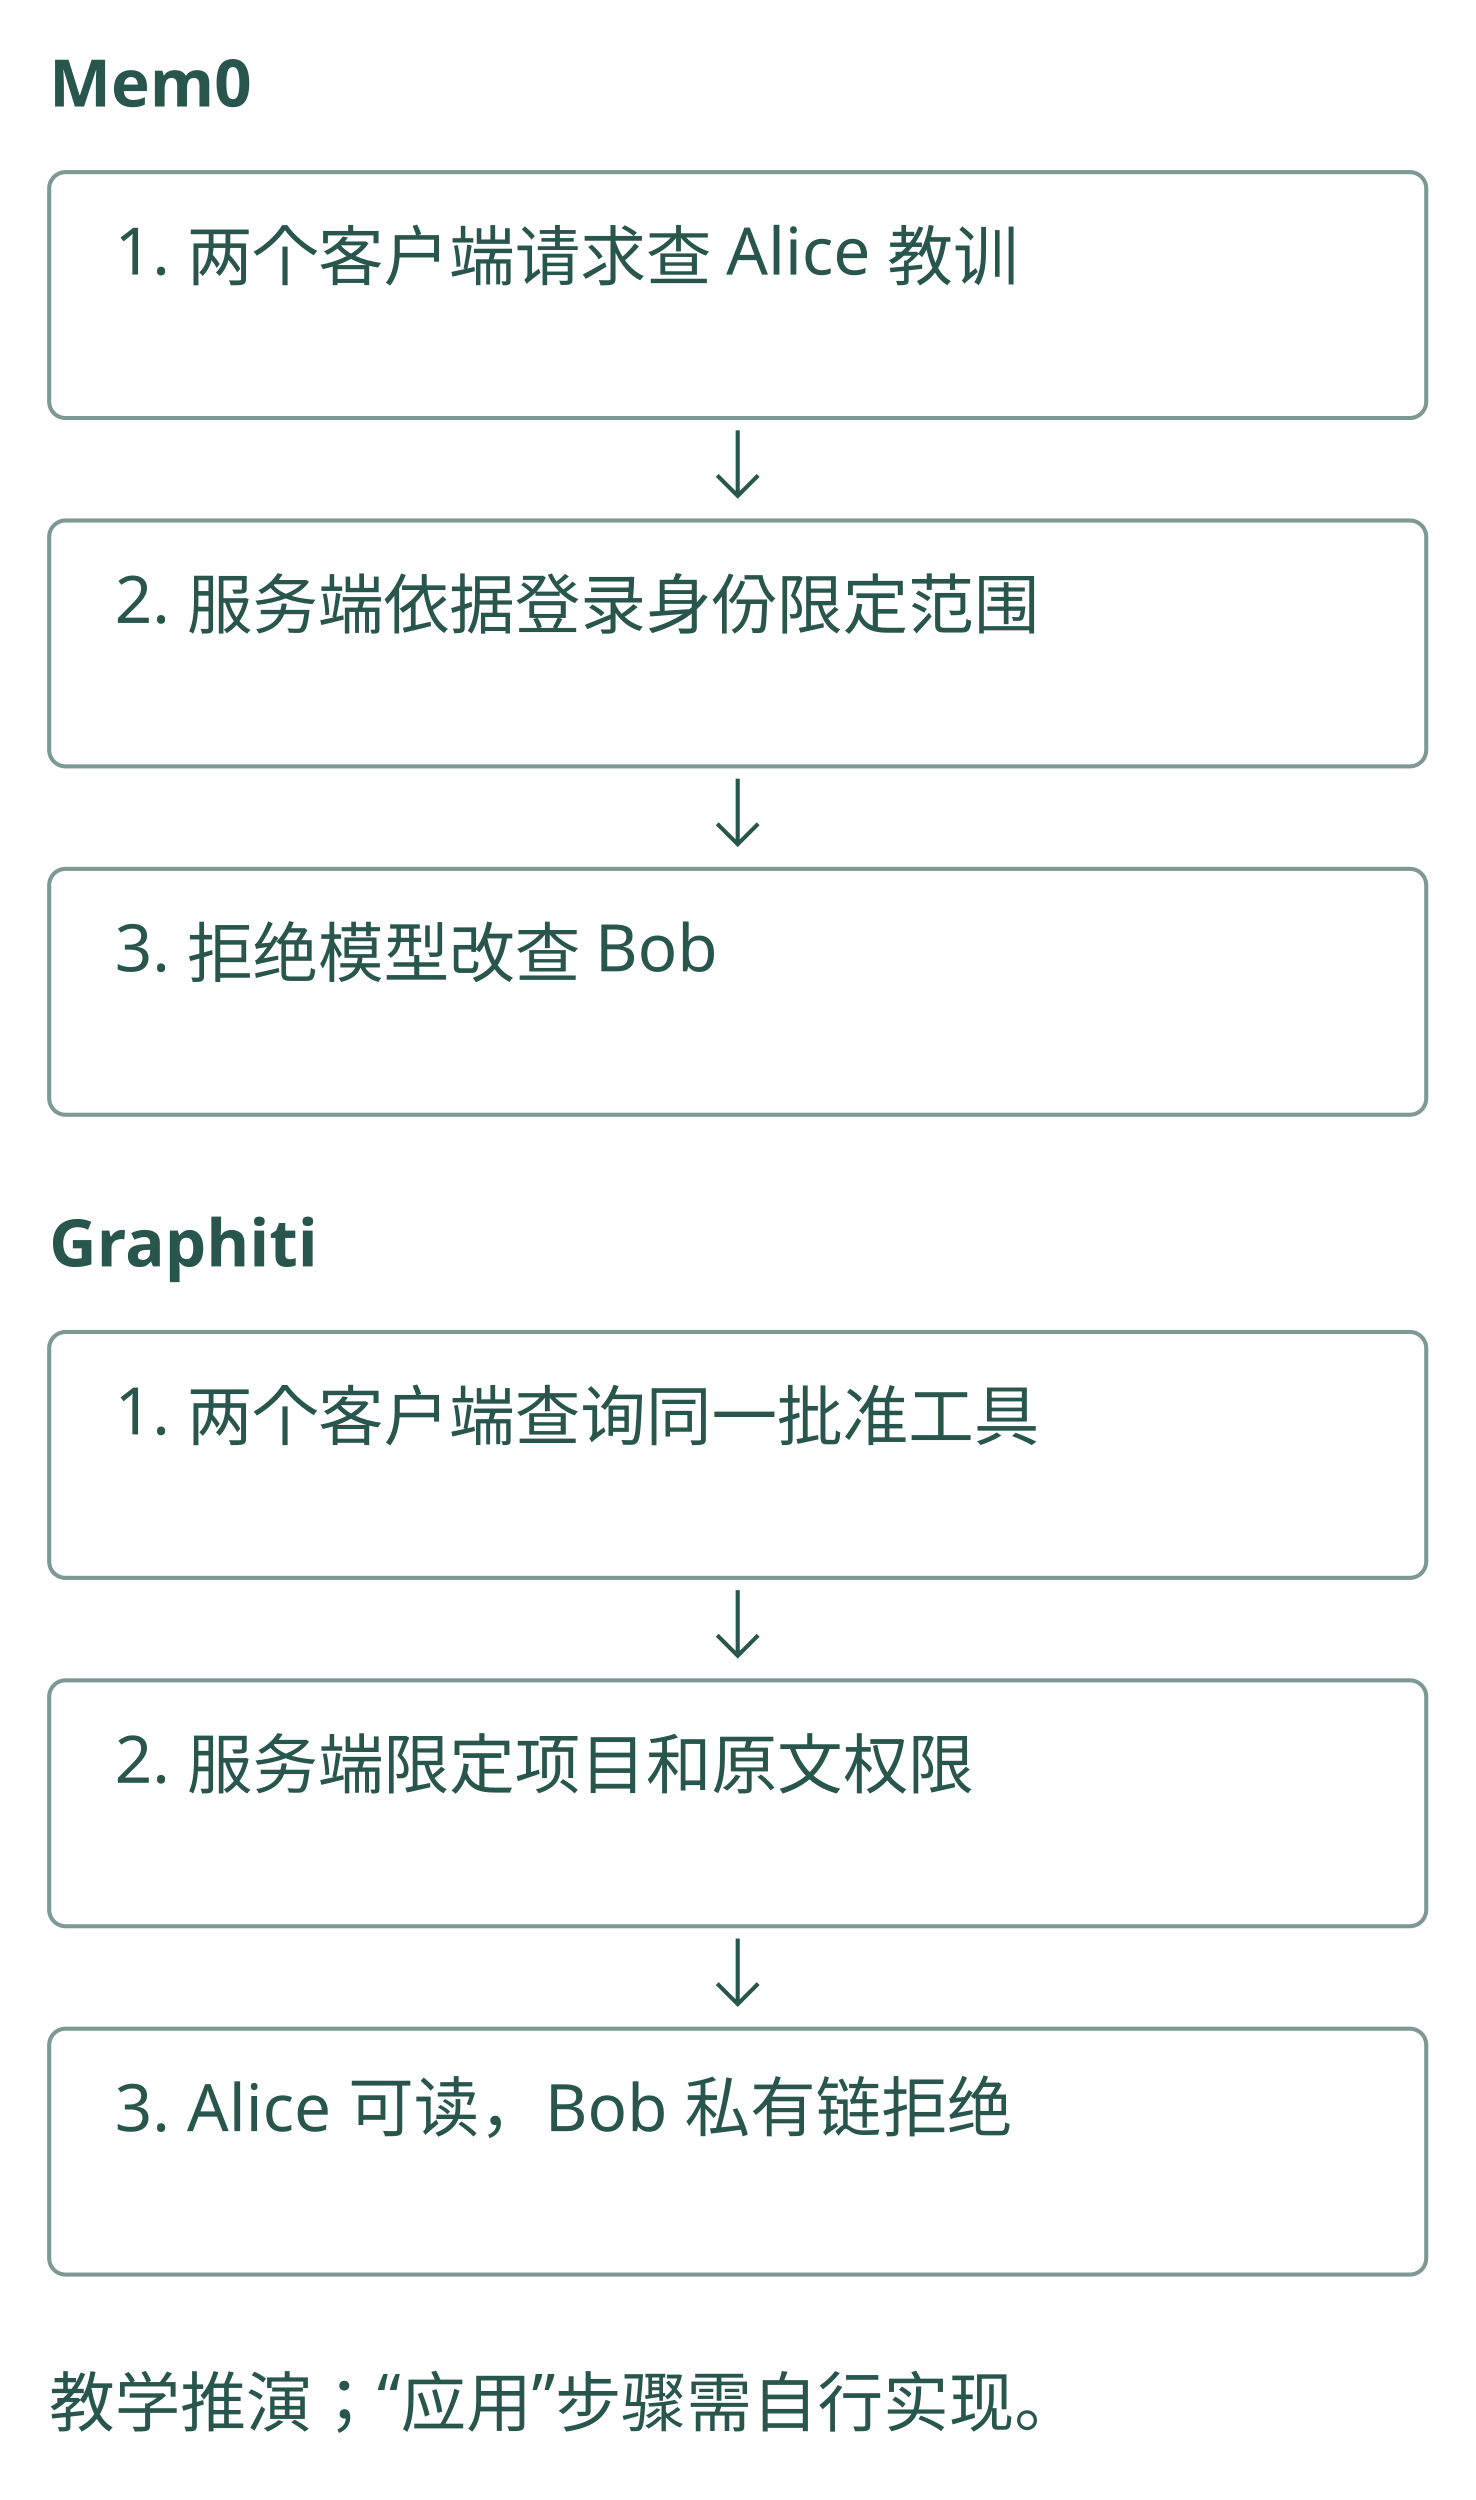
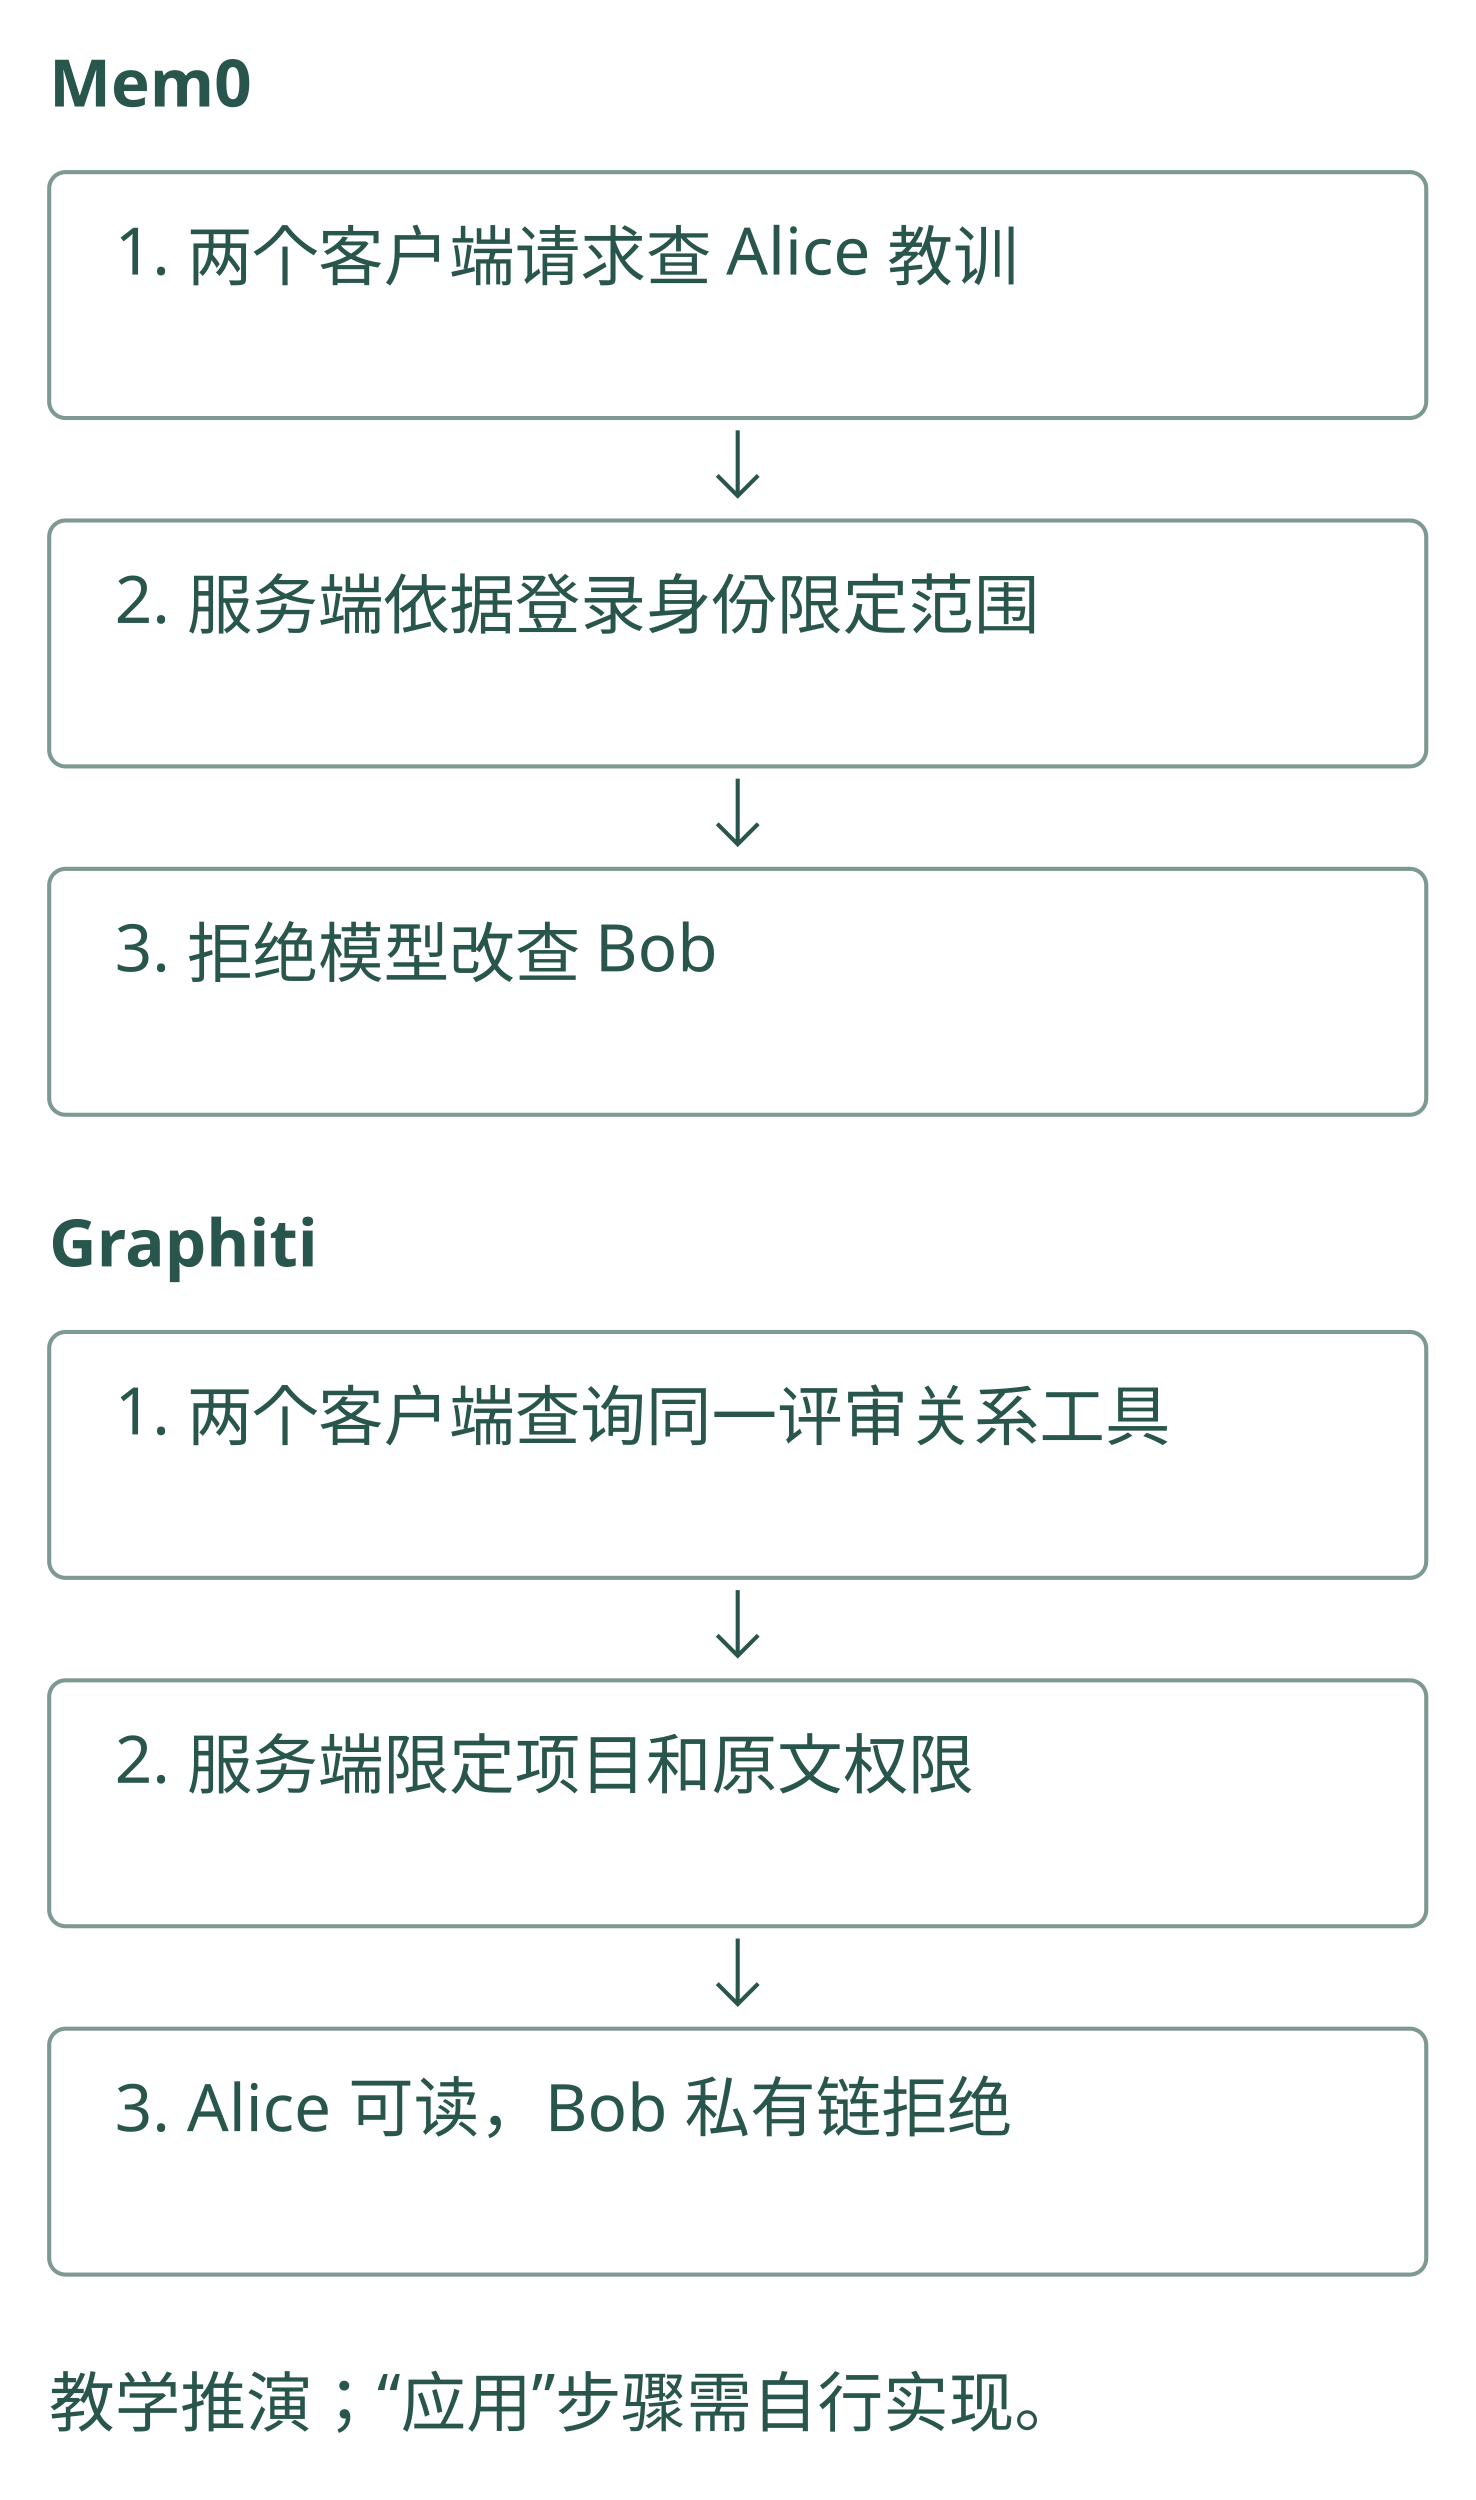
<svg xmlns="http://www.w3.org/2000/svg" viewBox="0 0 360 610" role="img" aria-labelledby="title desc">
  <style>svg{color:#29564c;font-family:system-ui,sans-serif}text{fill:currentColor;font-size:16px}rect{stroke-opacity:.6}@media(prefers-color-scheme:dark){svg{color:#87b7a8}}</style>
  <text x="12" y="26" font-weight="600">Mem0</text>
  <rect x="12" y="42" width="336" height="60" rx="4" fill="none" stroke="currentColor" />
  <text x="28" y="67">1. 两个客户端请求查 Alice 教训</text>
  <path d="M180 105v16m-5-5 5 5 5-5" fill="none" stroke="currentColor" />
  <rect x="12" y="127" width="336" height="60" rx="4" fill="none" stroke="currentColor" />
  <text x="28" y="152">2. 服务端依据登录身份限定范围</text>
  <path d="M180 190v16m-5-5 5 5 5-5" fill="none" stroke="currentColor" />
  <rect x="12" y="212" width="336" height="60" rx="4" fill="none" stroke="currentColor" />
  <text x="28" y="237">3. 拒绝模型改查 Bob</text>
  <text x="12" y="309" font-weight="600">Graphiti</text>
  <rect x="12" y="325" width="336" height="60" rx="4" fill="none" stroke="currentColor" />
-   <text x="28" y="350">1. 两个客户端查询同一批准工具</text>
+   <text x="28" y="350">1. 两个客户端查询同一评审关系工具</text>
  <path d="M180 388v16m-5-5 5 5 5-5" fill="none" stroke="currentColor" />
  <rect x="12" y="410" width="336" height="60" rx="4" fill="none" stroke="currentColor" />
  <text x="28" y="435">2. 服务端限定项目和原文权限</text>
  <path d="M180 473v16m-5-5 5 5 5-5" fill="none" stroke="currentColor" />
  <rect x="12" y="495" width="336" height="60" rx="4" fill="none" stroke="currentColor" />
  <text x="28" y="520">3. Alice 可读，Bob 私有链拒绝</text>
  <text x="12" y="592" font-size="13">教学推演；“应用”步骤需自行实现。</text>
</svg>
